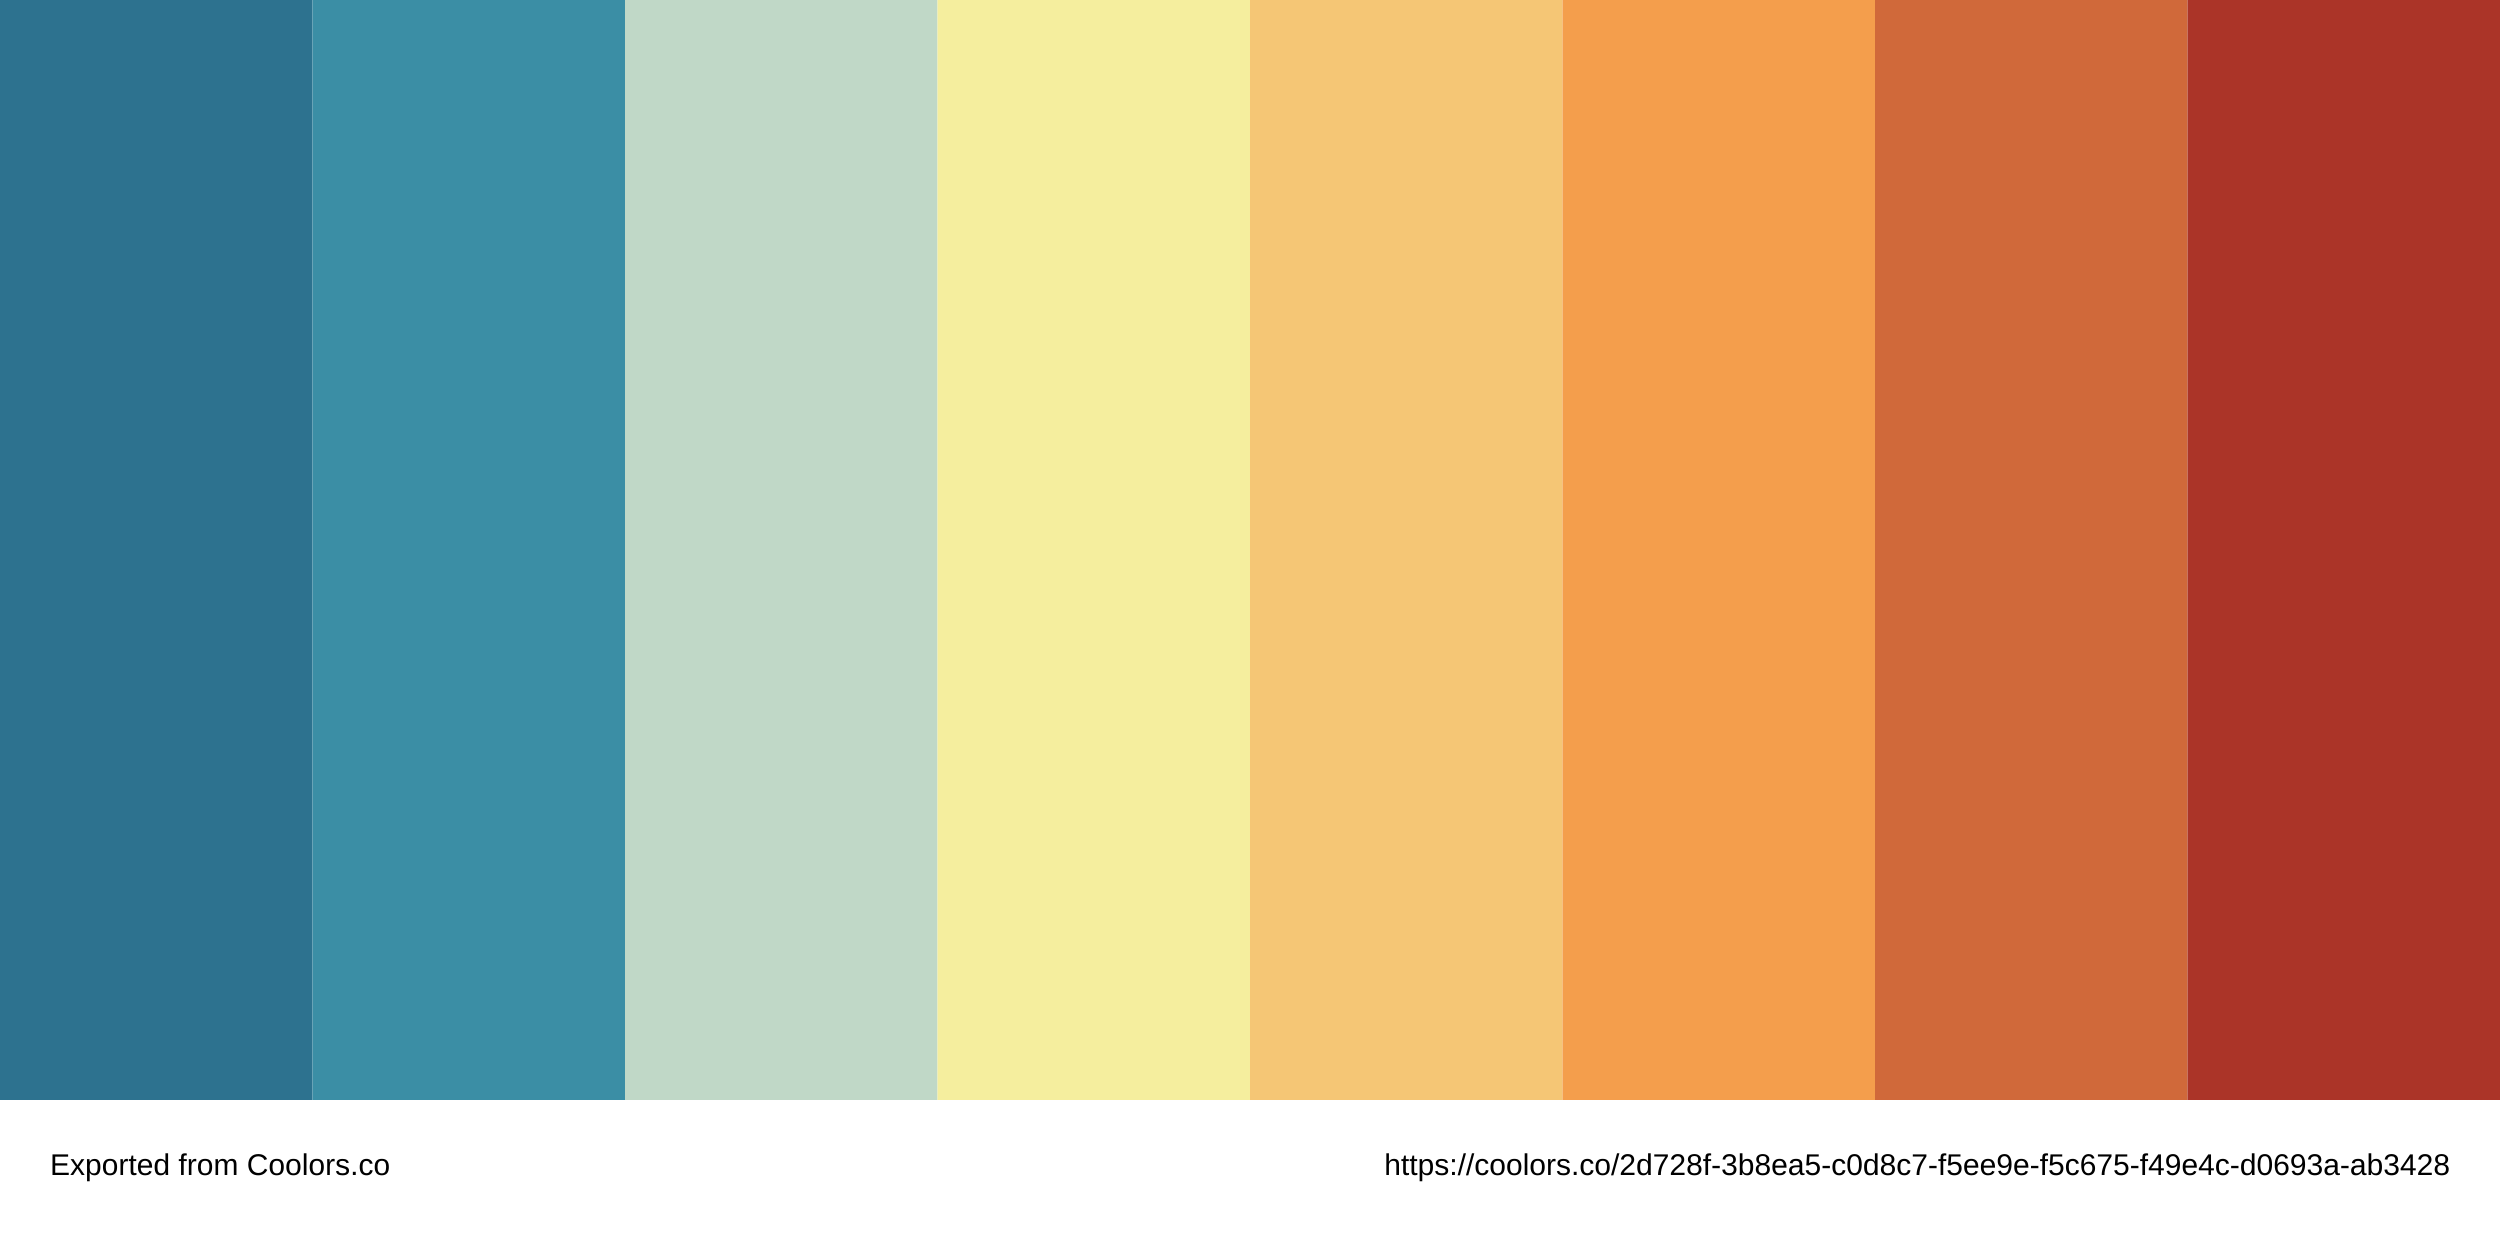
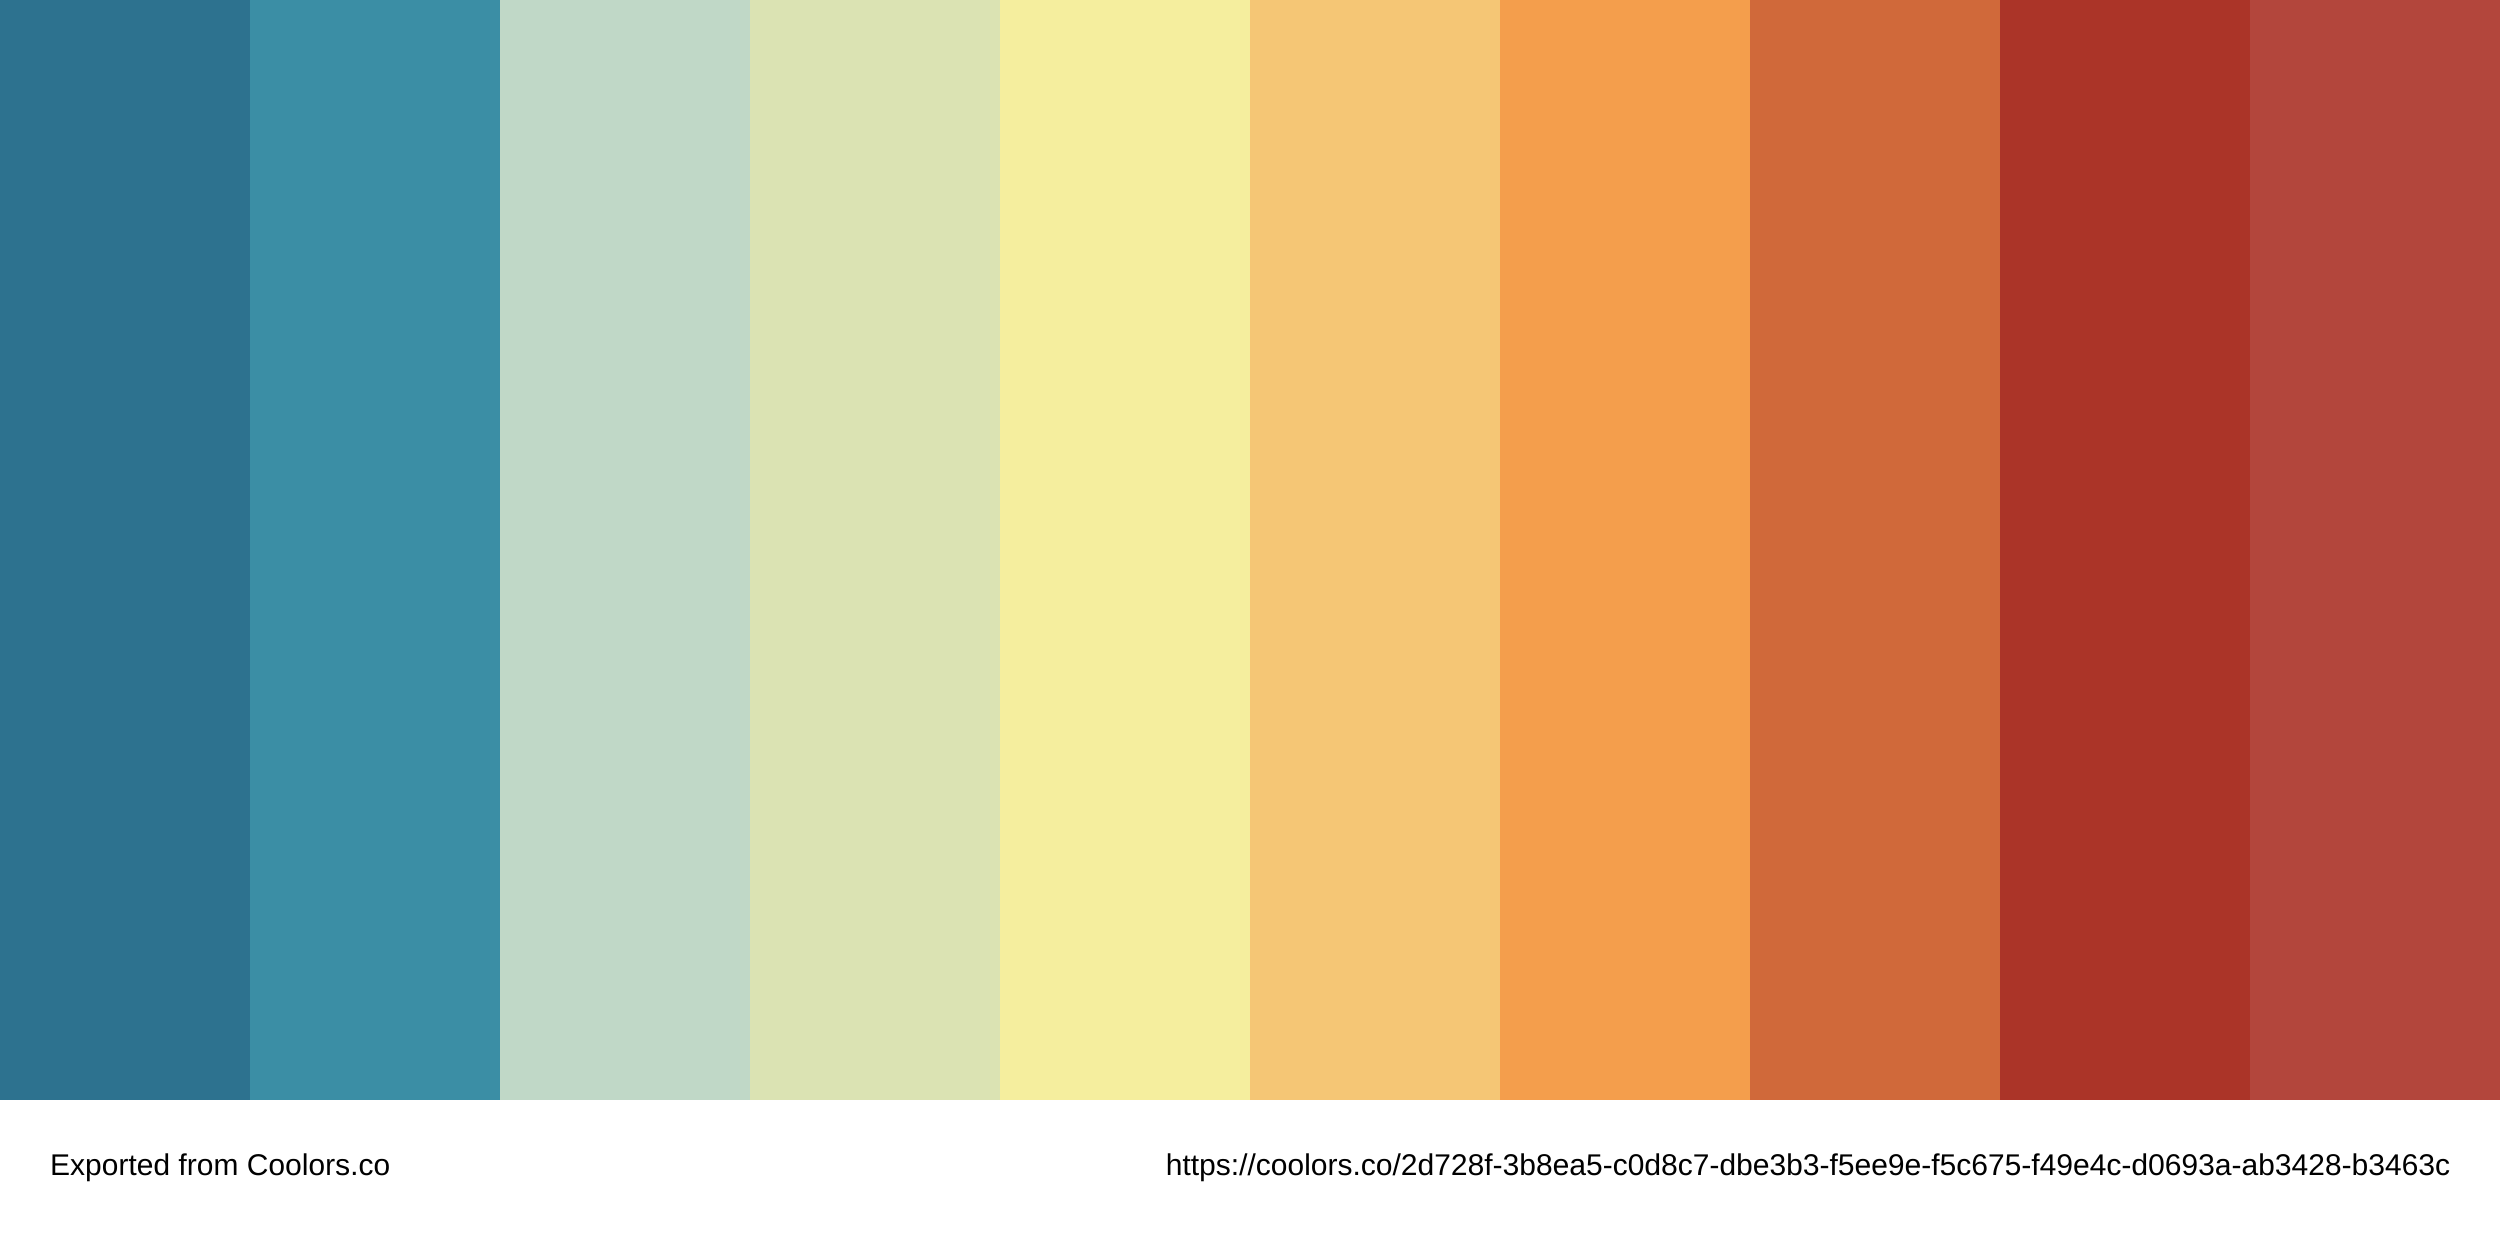
<svg xmlns="http://www.w3.org/2000/svg" version="1.1" viewBox="0 0 500 250" xml:space="preserve">
-   <rect fill="#2d728f" x="0" y="0" width="62.5" height="220" />,<rect fill="#3b8ea5" x="62.5" y="0" width="62.5" height="220" />,<rect fill="#c0d8c7" x="125" y="0" width="62.5" height="220" />,<rect fill="#f5ee9e" x="187.5" y="0" width="62.5" height="220" />,<rect fill="#f5c675" x="250" y="0" width="62.5" height="220" />,<rect fill="#f49e4c" x="312.5" y="0" width="62.5" height="220" />,<rect fill="#d0693a" x="375" y="0" width="62.5" height="220" />,<rect fill="#ab3428" x="437.5" y="0" width="62.5" height="220" />
+   <rect fill="#2d728f" x="0" y="0" width="50" height="220" />,<rect fill="#3b8ea5" x="50" y="0" width="50" height="220" />,<rect fill="#c0d8c7" x="100" y="0" width="50" height="220" />,<rect fill="#dbe3b3" x="150" y="0" width="50" height="220" />,<rect fill="#f5ee9e" x="200" y="0" width="50" height="220" />,<rect fill="#f5c675" x="250" y="0" width="50" height="220" />,<rect fill="#f49e4c" x="300" y="0" width="50" height="220" />,<rect fill="#d0693a" x="350" y="0" width="50" height="220" />,<rect fill="#ab3428" x="400" y="0" width="50" height="220" />,<rect fill="#b3463c" x="450" y="0" width="50" height="220" />
  <text x="10" y="235" font-family="Arial" font-size="6" alignment-baseline="middle">Exported from Coolors.co</text>
-   <text x="490" y="235" font-family="Arial" font-size="6" alignment-baseline="middle" text-anchor="end">https://coolors.co/2d728f-3b8ea5-c0d8c7-f5ee9e-f5c675-f49e4c-d0693a-ab3428</text>
+   <text x="490" y="235" font-family="Arial" font-size="6" alignment-baseline="middle" text-anchor="end">https://coolors.co/2d728f-3b8ea5-c0d8c7-dbe3b3-f5ee9e-f5c675-f49e4c-d0693a-ab3428-b3463c</text>
</svg>
